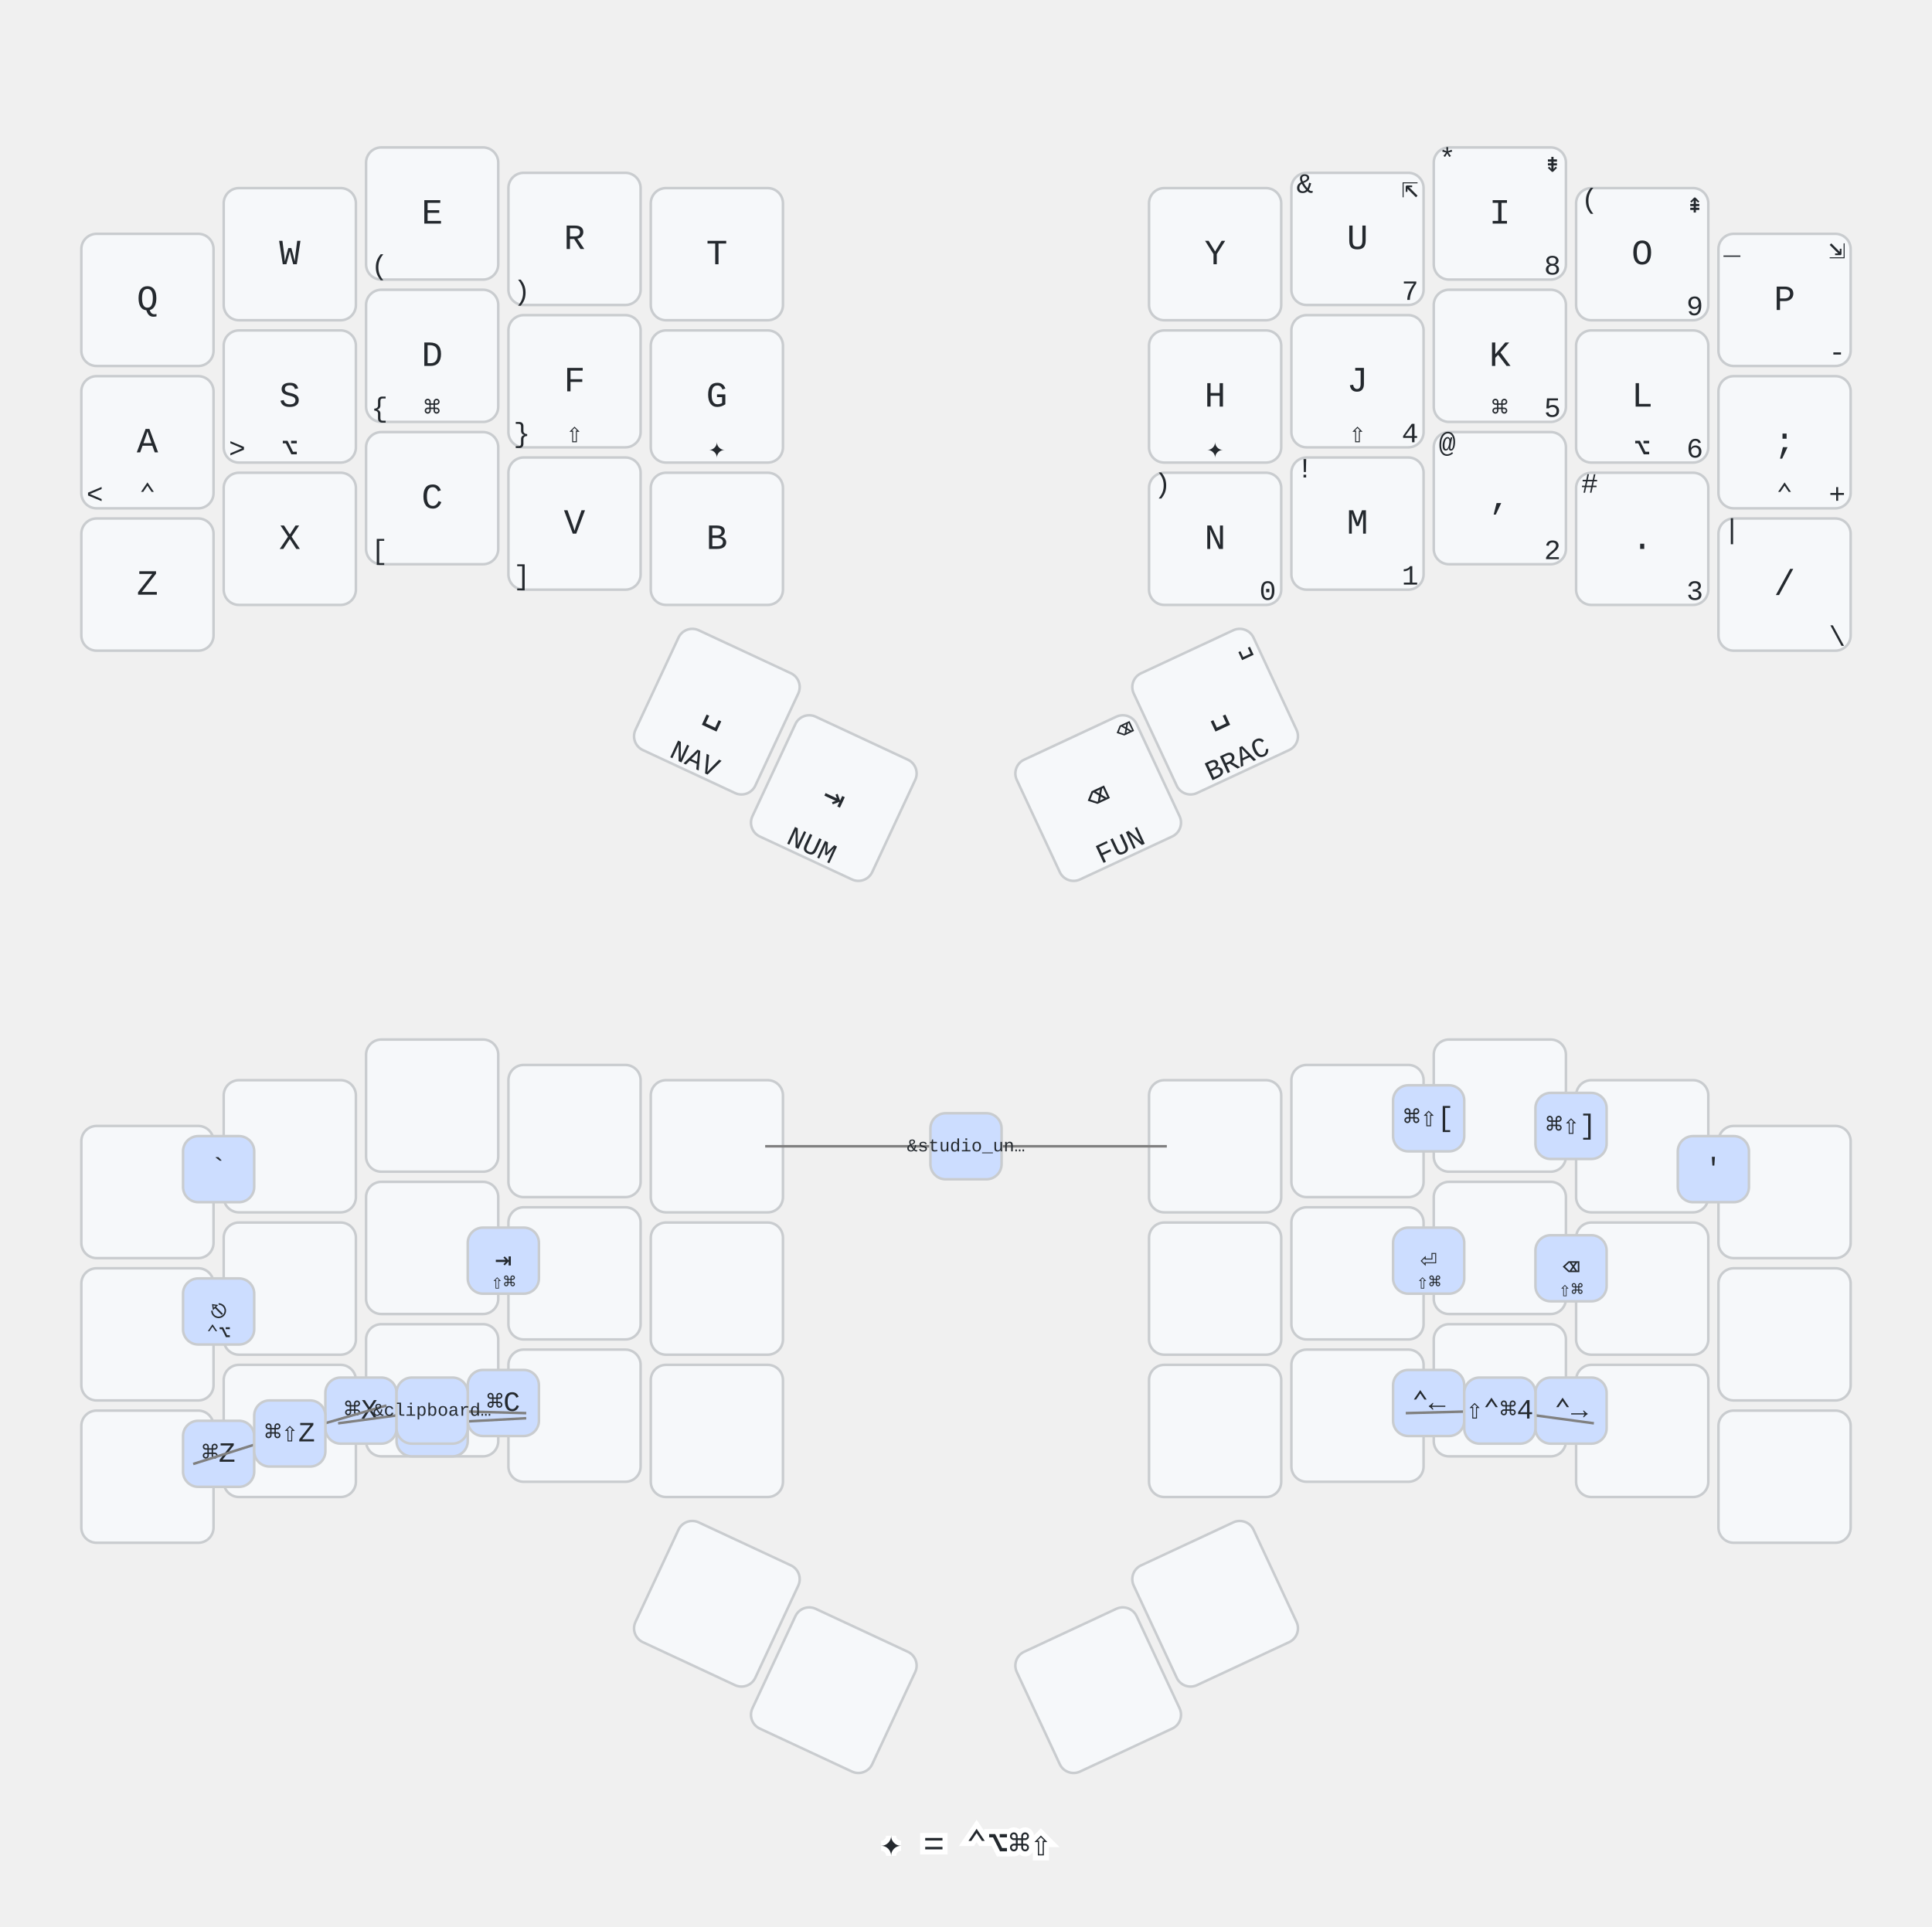
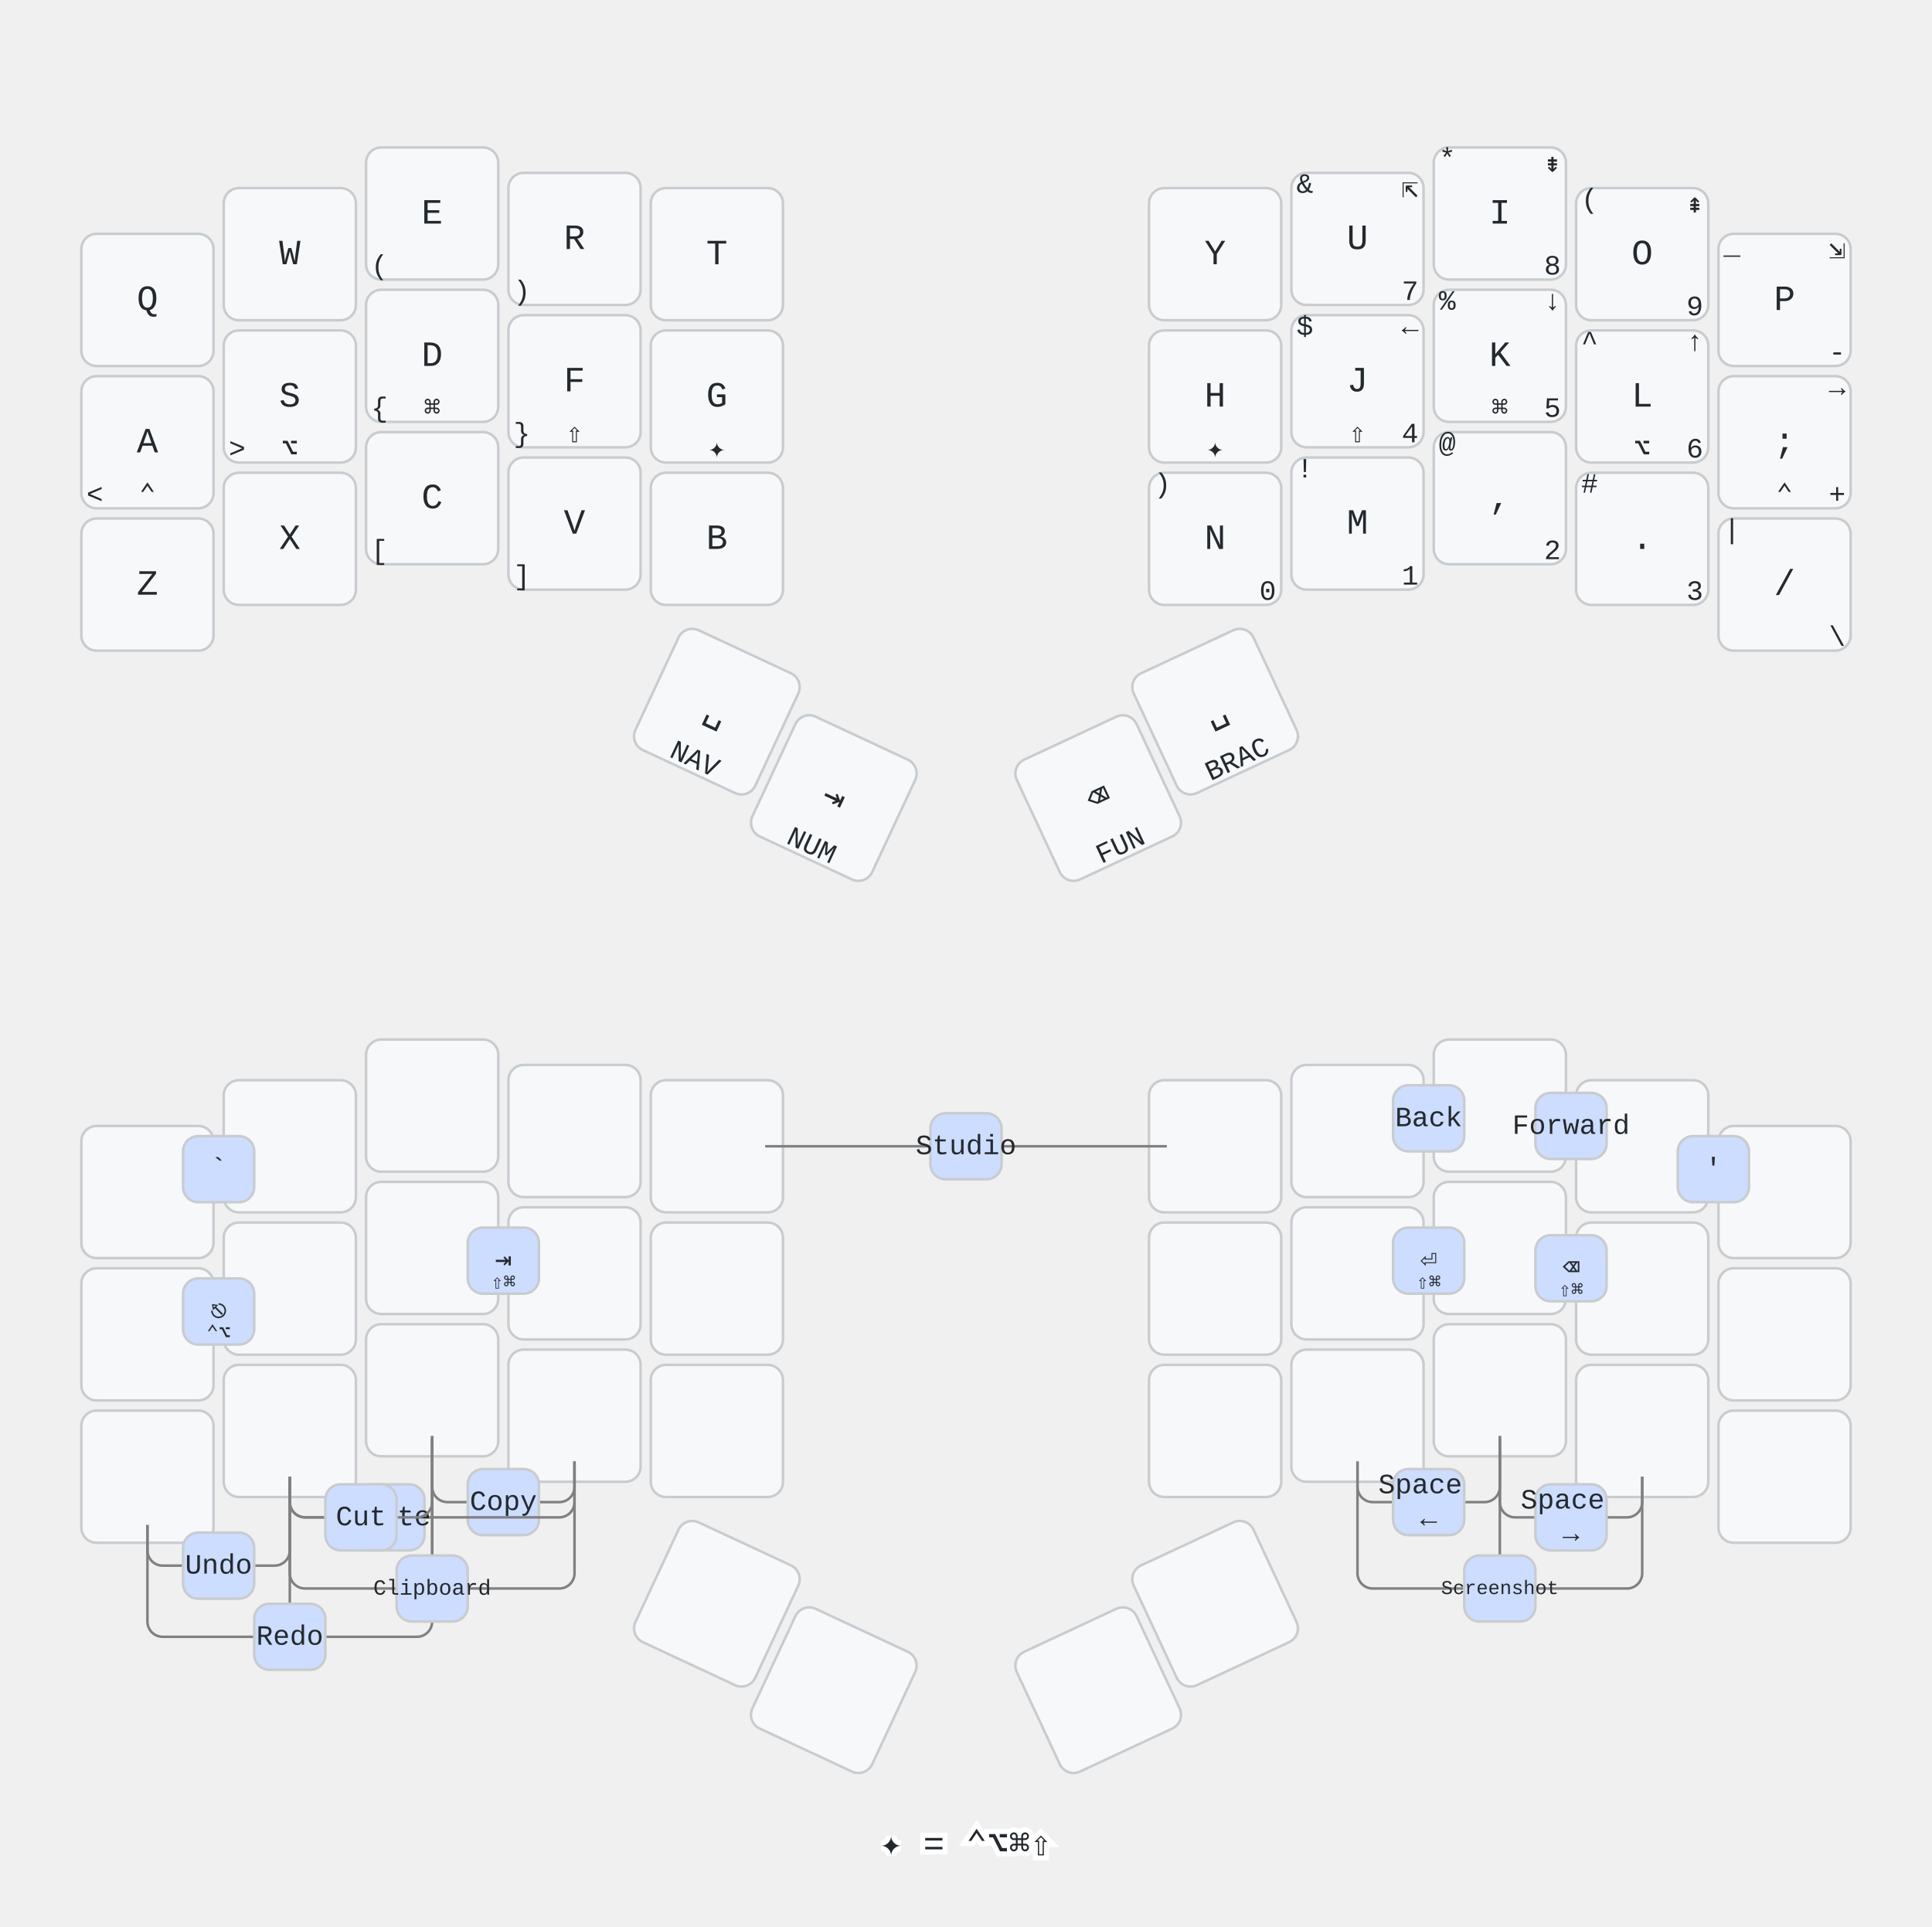
<svg xmlns="http://www.w3.org/2000/svg" width="760" height="758" viewBox="0 0 760 758" class="keymap">
  <style>/* inherit to force styles through use tags */
svg path {
    fill: inherit;
}

/* font and background color specifications */
svg.keymap {
    font-family: SFMono-Regular,Consolas,Liberation Mono,Menlo,monospace;
    font-size: 14px;
    font-kerning: normal;
    text-rendering: optimizeLegibility;
    fill: #24292e;
}

/* default key styling */
rect.key {
    fill: #f6f8fa;
}

rect.key, rect.combo {
    stroke: #c9cccf;
    stroke-width: 1;
}

/* default key side styling, only used is draw_key_sides is set */
rect.side {
    filter: brightness(90%);
}

/* color accent for combo boxes */
rect.combo, rect.combo-separate {
    fill: #cdf;
}

/* color accent for held keys */
rect.held, rect.combo.held {
    fill: #fdd;
}

/* color accent for ghost (optional) keys */
rect.ghost, rect.combo.ghost {
    stroke-dasharray: 4, 4;
    stroke-width: 2;
}

text {
    text-anchor: middle;
    dominant-baseline: middle;
}

/* styling for layer labels */
text.label {
    font-weight: bold;
    text-anchor: start;
    stroke: white;
    stroke-width: 4;
    paint-order: stroke;
}

/* styling for optional footer */
text.footer {
    text-anchor: end;
    dominant-baseline: auto;
    stroke: white;
    stroke-width: 4;
    paint-order: stroke;
}

/* styling for combo tap, and key non-tap label text */
text.combo, text.hold, text.shifted, text.left, text.right, text.tl, text.tr, text.bl, text.br {
    font-size: 11px;
}

text.hold, text.bl, text.br {
    text-anchor: middle;
    dominant-baseline: auto;
}

text.shifted, text.tl, text.tr {
    text-anchor: middle;
    dominant-baseline: hanging;
}

text.left, text.tl, text.bl {
    text-anchor: start;
}

text.right, text.tr, text.br {
    text-anchor: end;
}

text.layer-activator {
    text-decoration: underline;
}

/* styling for hold/shifted label text in combo box */
text.combo.hold, text.combo.shifted, text.combo.left, text.combo.right {
    font-size: 8px;
}

/* lighter symbol for transparent keys */
text.trans {
    fill: #7b7e81;
}

/* styling for combo dendrons */
path.combo {
    stroke-width: 1;
    stroke: gray;
    fill: none;
}

/* Start Tabler Icons Cleanup */
/* cannot use height/width with glyphs */
.icon-tabler &gt; path {
    fill: inherit;
    stroke: inherit;
    stroke-width: 2;
}
/* hide tabler's default box */
.icon-tabler &gt; path[stroke="none"][fill="none"] {
    visibility: hidden;
}
/* End Tabler Icons Cleanup */

text.footer { text-anchor: middle; }
</style>
  <g transform="translate(30, 0)" class="layer-BASE">
    <g transform="translate(0, 56)">
      <g transform="translate(28, 62)" class="key keypos-0">
        <rect rx="6" ry="6" x="-26" y="-26" width="52" height="52" class="key" />
        <text x="0" y="0" class="key tap">Q</text>
      </g>
      <g transform="translate(84, 44)" class="key keypos-1">
        <rect rx="6" ry="6" x="-26" y="-26" width="52" height="52" class="key" />
        <text x="0" y="0" class="key tap">W</text>
      </g>
      <g transform="translate(140, 28)" class="key keypos-2">
        <rect rx="6" ry="6" x="-26" y="-26" width="52" height="52" class="key" />
        <text x="0" y="0" class="key tap">E</text>
        <text x="-24" y="24" class="key bl">(</text>
      </g>
      <g transform="translate(196, 38)" class="key keypos-3">
        <rect rx="6" ry="6" x="-26" y="-26" width="52" height="52" class="key" />
        <text x="0" y="0" class="key tap">R</text>
        <text x="-24" y="24" class="key bl">)</text>
      </g>
      <g transform="translate(252, 44)" class="key keypos-4">
        <rect rx="6" ry="6" x="-26" y="-26" width="52" height="52" class="key" />
        <text x="0" y="0" class="key tap">T</text>
      </g>
      <g transform="translate(448, 44)" class="key keypos-5">
        <rect rx="6" ry="6" x="-26" y="-26" width="52" height="52" class="key" />
        <text x="0" y="0" class="key tap">Y</text>
      </g>
      <g transform="translate(504, 38)" class="key keypos-6">
        <rect rx="6" ry="6" x="-26" y="-26" width="52" height="52" class="key" />
        <text x="0" y="0" class="key tap">U</text>
        <text x="-24" y="-24" class="key tl">&amp;</text>
        <text x="24" y="-24" class="key tr">⇱</text>
        <text x="24" y="24" class="key br">7</text>
      </g>
      <g transform="translate(560, 28)" class="key keypos-7">
        <rect rx="6" ry="6" x="-26" y="-26" width="52" height="52" class="key" />
        <text x="0" y="0" class="key tap">I</text>
        <text x="-24" y="-24" class="key tl">*</text>
        <text x="24" y="-24" class="key tr">⇟</text>
        <text x="24" y="24" class="key br">8</text>
      </g>
      <g transform="translate(616, 44)" class="key keypos-8">
        <rect rx="6" ry="6" x="-26" y="-26" width="52" height="52" class="key" />
        <text x="0" y="0" class="key tap">O</text>
        <text x="-24" y="-24" class="key tl">(</text>
        <text x="24" y="-24" class="key tr">⇞</text>
        <text x="24" y="24" class="key br">9</text>
      </g>
      <g transform="translate(672, 62)" class="key keypos-9">
        <rect rx="6" ry="6" x="-26" y="-26" width="52" height="52" class="key" />
        <text x="0" y="0" class="key tap">P</text>
        <text x="-24" y="-24" class="key tl">_</text>
        <text x="24" y="-24" class="key tr">⇲</text>
        <text x="24" y="24" class="key br">-</text>
      </g>
      <g transform="translate(28, 118)" class="key keypos-10">
        <rect rx="6" ry="6" x="-26" y="-26" width="52" height="52" class="key" />
        <text x="0" y="0" class="key tap">A</text>
        <text x="0" y="24" class="key hold">⌃</text>
        <text x="-24" y="24" class="key bl">&lt;</text>
      </g>
      <g transform="translate(84, 100)" class="key keypos-11">
        <rect rx="6" ry="6" x="-26" y="-26" width="52" height="52" class="key" />
        <text x="0" y="0" class="key tap">S</text>
        <text x="0" y="24" class="key hold">⌥</text>
        <text x="-24" y="24" class="key bl">&gt;</text>
      </g>
      <g transform="translate(140, 84)" class="key keypos-12">
        <rect rx="6" ry="6" x="-26" y="-26" width="52" height="52" class="key" />
        <text x="0" y="0" class="key tap">D</text>
        <text x="0" y="24" class="key hold">⌘</text>
        <text x="-24" y="24" class="key bl">{</text>
      </g>
      <g transform="translate(196, 94)" class="key keypos-13">
        <rect rx="6" ry="6" x="-26" y="-26" width="52" height="52" class="key" />
        <text x="0" y="0" class="key tap">F</text>
        <text x="0" y="24" class="key hold">⇧</text>
        <text x="-24" y="24" class="key bl">}</text>
      </g>
      <g transform="translate(252, 100)" class="key keypos-14">
        <rect rx="6" ry="6" x="-26" y="-26" width="52" height="52" class="key" />
        <text x="0" y="0" class="key tap">G</text>
        <text x="0" y="24" class="key hold">✦</text>
      </g>
      <g transform="translate(448, 100)" class="key keypos-15">
        <rect rx="6" ry="6" x="-26" y="-26" width="52" height="52" class="key" />
        <text x="0" y="0" class="key tap">H</text>
        <text x="0" y="24" class="key hold">✦</text>
      </g>
      <g transform="translate(504, 94)" class="key keypos-16">
        <rect rx="6" ry="6" x="-26" y="-26" width="52" height="52" class="key" />
        <text x="0" y="0" class="key tap">J</text>
        <text x="0" y="24" class="key hold">⇧</text>
+         <text x="-24" y="-24" class="key tl">$</text>
+         <text x="24" y="-24" class="key tr">←</text>
        <text x="24" y="24" class="key br">4</text>
      </g>
      <g transform="translate(560, 84)" class="key keypos-17">
        <rect rx="6" ry="6" x="-26" y="-26" width="52" height="52" class="key" />
        <text x="0" y="0" class="key tap">K</text>
        <text x="0" y="24" class="key hold">⌘</text>
+         <text x="-24" y="-24" class="key tl">%</text>
+         <text x="24" y="-24" class="key tr">↓</text>
        <text x="24" y="24" class="key br">5</text>
      </g>
      <g transform="translate(616, 100)" class="key keypos-18">
        <rect rx="6" ry="6" x="-26" y="-26" width="52" height="52" class="key" />
        <text x="0" y="0" class="key tap">L</text>
        <text x="0" y="24" class="key hold">⌥</text>
+         <text x="-24" y="-24" class="key tl">^</text>
+         <text x="24" y="-24" class="key tr">↑</text>
        <text x="24" y="24" class="key br">6</text>
      </g>
      <g transform="translate(672, 118)" class="key keypos-19">
        <rect rx="6" ry="6" x="-26" y="-26" width="52" height="52" class="key" />
        <text x="0" y="0" class="key tap">;</text>
        <text x="0" y="24" class="key hold">⌃</text>
+         <text x="24" y="-24" class="key tr">→</text>
        <text x="24" y="24" class="key br">+</text>
      </g>
      <g transform="translate(28, 174)" class="key keypos-20">
        <rect rx="6" ry="6" x="-26" y="-26" width="52" height="52" class="key" />
        <text x="0" y="0" class="key tap">Z</text>
      </g>
      <g transform="translate(84, 156)" class="key keypos-21">
        <rect rx="6" ry="6" x="-26" y="-26" width="52" height="52" class="key" />
        <text x="0" y="0" class="key tap">X</text>
      </g>
      <g transform="translate(140, 140)" class="key keypos-22">
        <rect rx="6" ry="6" x="-26" y="-26" width="52" height="52" class="key" />
        <text x="0" y="0" class="key tap">C</text>
        <text x="-24" y="24" class="key bl">[</text>
      </g>
      <g transform="translate(196, 150)" class="key keypos-23">
        <rect rx="6" ry="6" x="-26" y="-26" width="52" height="52" class="key" />
        <text x="0" y="0" class="key tap">V</text>
        <text x="-24" y="24" class="key bl">]</text>
      </g>
      <g transform="translate(252, 156)" class="key keypos-24">
        <rect rx="6" ry="6" x="-26" y="-26" width="52" height="52" class="key" />
        <text x="0" y="0" class="key tap">B</text>
      </g>
      <g transform="translate(448, 156)" class="key keypos-25">
        <rect rx="6" ry="6" x="-26" y="-26" width="52" height="52" class="key" />
        <text x="0" y="0" class="key tap">N</text>
        <text x="-24" y="-24" class="key tl">)</text>
        <text x="24" y="24" class="key br">0</text>
      </g>
      <g transform="translate(504, 150)" class="key keypos-26">
        <rect rx="6" ry="6" x="-26" y="-26" width="52" height="52" class="key" />
        <text x="0" y="0" class="key tap">M</text>
        <text x="-24" y="-24" class="key tl">!</text>
        <text x="24" y="24" class="key br">1</text>
      </g>
      <g transform="translate(560, 140)" class="key keypos-27">
        <rect rx="6" ry="6" x="-26" y="-26" width="52" height="52" class="key" />
        <text x="0" y="0" class="key tap">,</text>
        <text x="-24" y="-24" class="key tl">@</text>
        <text x="24" y="24" class="key br">2</text>
      </g>
      <g transform="translate(616, 156)" class="key keypos-28">
        <rect rx="6" ry="6" x="-26" y="-26" width="52" height="52" class="key" />
        <text x="0" y="0" class="key tap">.</text>
        <text x="-24" y="-24" class="key tl">#</text>
        <text x="24" y="24" class="key br">3</text>
      </g>
      <g transform="translate(672, 174)" class="key keypos-29">
        <rect rx="6" ry="6" x="-26" y="-26" width="52" height="52" class="key" />
        <text x="0" y="0" class="key tap">/</text>
        <text x="-24" y="-24" class="key tl">|</text>
        <text x="24" y="24" class="key br">\</text>
      </g>
      <g transform="translate(252, 224) rotate(25.0)" class="key keypos-30">
        <rect rx="6" ry="6" x="-26" y="-26" width="52" height="52" class="key" />
        <text x="0" y="0" class="key tap">␣</text>
        <text x="0" y="24" class="key hold">NAV</text>
      </g>
      <g transform="translate(298, 258) rotate(25.0)" class="key keypos-31">
        <rect rx="6" ry="6" x="-26" y="-26" width="52" height="52" class="key" />
        <text x="0" y="0" class="key tap">⇥</text>
        <text x="0" y="24" class="key hold">NUM</text>
      </g>
      <g transform="translate(402, 258) rotate(-25.0)" class="key keypos-32">
        <rect rx="6" ry="6" x="-26" y="-26" width="52" height="52" class="key" />
        <text x="0" y="0" class="key tap">⌫</text>
        <text x="0" y="24" class="key hold">FUN</text>
-         <text x="24" y="-24" class="key tr">⌫</text>
      </g>
      <g transform="translate(448, 224) rotate(-25.0)" class="key keypos-33">
        <rect rx="6" ry="6" x="-26" y="-26" width="52" height="52" class="key" />
        <text x="0" y="0" class="key tap">␣</text>
        <text x="0" y="24" class="key hold">BRAC</text>
-         <text x="24" y="-24" class="key tr">␣</text>
      </g>
    </g>
  </g>
  <g transform="translate(30, 351)" class="layer-Combos">
    <g transform="translate(0, 56)">
      <g transform="translate(28, 62)" class="key keypos-0">
        <rect rx="6" ry="6" x="-26" y="-26" width="52" height="52" class="key" />
      </g>
      <g transform="translate(84, 44)" class="key keypos-1">
        <rect rx="6" ry="6" x="-26" y="-26" width="52" height="52" class="key" />
      </g>
      <g transform="translate(140, 28)" class="key keypos-2">
        <rect rx="6" ry="6" x="-26" y="-26" width="52" height="52" class="key" />
      </g>
      <g transform="translate(196, 38)" class="key keypos-3">
        <rect rx="6" ry="6" x="-26" y="-26" width="52" height="52" class="key" />
      </g>
      <g transform="translate(252, 44)" class="key keypos-4">
        <rect rx="6" ry="6" x="-26" y="-26" width="52" height="52" class="key" />
      </g>
      <g transform="translate(448, 44)" class="key keypos-5">
        <rect rx="6" ry="6" x="-26" y="-26" width="52" height="52" class="key" />
      </g>
      <g transform="translate(504, 38)" class="key keypos-6">
        <rect rx="6" ry="6" x="-26" y="-26" width="52" height="52" class="key" />
      </g>
      <g transform="translate(560, 28)" class="key keypos-7">
        <rect rx="6" ry="6" x="-26" y="-26" width="52" height="52" class="key" />
      </g>
      <g transform="translate(616, 44)" class="key keypos-8">
        <rect rx="6" ry="6" x="-26" y="-26" width="52" height="52" class="key" />
      </g>
      <g transform="translate(672, 62)" class="key keypos-9">
        <rect rx="6" ry="6" x="-26" y="-26" width="52" height="52" class="key" />
      </g>
      <g transform="translate(28, 118)" class="key keypos-10">
        <rect rx="6" ry="6" x="-26" y="-26" width="52" height="52" class="key" />
      </g>
      <g transform="translate(84, 100)" class="key keypos-11">
        <rect rx="6" ry="6" x="-26" y="-26" width="52" height="52" class="key" />
      </g>
      <g transform="translate(140, 84)" class="key keypos-12">
        <rect rx="6" ry="6" x="-26" y="-26" width="52" height="52" class="key" />
      </g>
      <g transform="translate(196, 94)" class="key keypos-13">
        <rect rx="6" ry="6" x="-26" y="-26" width="52" height="52" class="key" />
      </g>
      <g transform="translate(252, 100)" class="key keypos-14">
        <rect rx="6" ry="6" x="-26" y="-26" width="52" height="52" class="key" />
      </g>
      <g transform="translate(448, 100)" class="key keypos-15">
        <rect rx="6" ry="6" x="-26" y="-26" width="52" height="52" class="key" />
      </g>
      <g transform="translate(504, 94)" class="key keypos-16">
        <rect rx="6" ry="6" x="-26" y="-26" width="52" height="52" class="key" />
      </g>
      <g transform="translate(560, 84)" class="key keypos-17">
        <rect rx="6" ry="6" x="-26" y="-26" width="52" height="52" class="key" />
      </g>
      <g transform="translate(616, 100)" class="key keypos-18">
        <rect rx="6" ry="6" x="-26" y="-26" width="52" height="52" class="key" />
      </g>
      <g transform="translate(672, 118)" class="key keypos-19">
        <rect rx="6" ry="6" x="-26" y="-26" width="52" height="52" class="key" />
      </g>
      <g transform="translate(28, 174)" class="key keypos-20">
        <rect rx="6" ry="6" x="-26" y="-26" width="52" height="52" class="key" />
      </g>
      <g transform="translate(84, 156)" class="key keypos-21">
        <rect rx="6" ry="6" x="-26" y="-26" width="52" height="52" class="key" />
      </g>
      <g transform="translate(140, 140)" class="key keypos-22">
        <rect rx="6" ry="6" x="-26" y="-26" width="52" height="52" class="key" />
      </g>
      <g transform="translate(196, 150)" class="key keypos-23">
        <rect rx="6" ry="6" x="-26" y="-26" width="52" height="52" class="key" />
      </g>
      <g transform="translate(252, 156)" class="key keypos-24">
        <rect rx="6" ry="6" x="-26" y="-26" width="52" height="52" class="key" />
      </g>
      <g transform="translate(448, 156)" class="key keypos-25">
        <rect rx="6" ry="6" x="-26" y="-26" width="52" height="52" class="key" />
      </g>
      <g transform="translate(504, 150)" class="key keypos-26">
        <rect rx="6" ry="6" x="-26" y="-26" width="52" height="52" class="key" />
      </g>
      <g transform="translate(560, 140)" class="key keypos-27">
        <rect rx="6" ry="6" x="-26" y="-26" width="52" height="52" class="key" />
      </g>
      <g transform="translate(616, 156)" class="key keypos-28">
        <rect rx="6" ry="6" x="-26" y="-26" width="52" height="52" class="key" />
      </g>
      <g transform="translate(672, 174)" class="key keypos-29">
        <rect rx="6" ry="6" x="-26" y="-26" width="52" height="52" class="key" />
      </g>
      <g transform="translate(252, 224) rotate(25.0)" class="key keypos-30">
        <rect rx="6" ry="6" x="-26" y="-26" width="52" height="52" class="key" />
      </g>
      <g transform="translate(298, 258) rotate(25.0)" class="key keypos-31">
        <rect rx="6" ry="6" x="-26" y="-26" width="52" height="52" class="key" />
      </g>
      <g transform="translate(402, 258) rotate(-25.0)" class="key keypos-32">
        <rect rx="6" ry="6" x="-26" y="-26" width="52" height="52" class="key" />
      </g>
      <g transform="translate(448, 224) rotate(-25.0)" class="key keypos-33">
        <rect rx="6" ry="6" x="-26" y="-26" width="52" height="52" class="key" />
      </g>
      <g class="combo combopos-0">
        <rect rx="6" ry="6" x="42" y="96" width="28" height="26" class="combo" />
        <text x="56" y="109" class="combo tap">⎋</text>
        <text x="56" y="120" class="combo hold">⌃⌥</text>
      </g>
      <g class="combo combopos-1">
        <rect rx="6" ry="6" x="154" y="76" width="28" height="26" class="combo" />
        <text x="168" y="89" class="combo tap">⇥</text>
        <text x="168" y="100" class="combo hold">⇧⌘</text>
      </g>
      <g class="combo combopos-2">
        <rect rx="6" ry="6" x="518" y="76" width="28" height="26" class="combo" />
        <text x="532" y="89" class="combo tap">⏎</text>
        <text x="532" y="100" class="combo hold">⇧⌘</text>
      </g>
      <g class="combo combopos-3">
        <rect rx="6" ry="6" x="574" y="79" width="28" height="26" class="combo" />
        <text x="588" y="92" class="combo tap">⌫</text>
        <text x="588" y="103" class="combo hold">⇧⌘</text>
      </g>
      <g class="combo combopos-4">
-         <rect rx="6" ry="6" x="518" y="132" width="28" height="26" class="combo" />
-         <text x="532" y="145" class="combo tap">⌃←</text>
+         <path d="M532,184 h-22 a6.0,6.0 0 0 1 -6.0,-6.0 v-10" class="combo" />
+         <path d="M532,184 h22 a6.0,6.0 0 0 0 6.0,-6.0 v-19" class="combo" />
+         <rect rx="6" ry="6" x="518" y="171" width="28" height="26" class="combo" />
+         <text x="532" y="184" class="combo tap">
+           <tspan x="532" dy="-0.6em">Space</tspan>
+           <tspan x="532" dy="1.2em">←</tspan>
+         </text>
      </g>
      <g class="combo combopos-5">
-         <rect rx="6" ry="6" x="574" y="135" width="28" height="26" class="combo" />
-         <text x="588" y="148" class="combo tap">⌃→</text>
+         <path d="M588,190 h-22 a6.0,6.0 0 0 1 -6.0,-6.0 v-26" class="combo" />
+         <path d="M588,190 h22 a6.0,6.0 0 0 0 6.0,-6.0 v-10" class="combo" />
+         <rect rx="6" ry="6" x="574" y="177" width="28" height="26" class="combo" />
+         <text x="588" y="190" class="combo tap">
+           <tspan x="588" dy="-0.6em">Space</tspan>
+           <tspan x="588" dy="1.2em">→</tspan>
+         </text>
      </g>
      <g class="combo combopos-6">
        <rect rx="6" ry="6" x="518" y="20" width="28" height="26" class="combo" />
-         <text x="532" y="33" class="combo tap">⌘⇧[</text>
+         <text x="532" y="33" class="combo tap">Back</text>
      </g>
      <g class="combo combopos-7">
        <rect rx="6" ry="6" x="574" y="23" width="28" height="26" class="combo" />
-         <text x="588" y="36" class="combo tap">⌘⇧]</text>
+         <text x="588" y="36" class="combo tap">Forward</text>
      </g>
      <g class="combo combopos-8">
-         <rect rx="6" ry="6" x="154" y="132" width="28" height="26" class="combo" />
-         <text x="168" y="145" class="combo tap">⌘C</text>
+         <path d="M168,184 h-22 a6.0,6.0 0 0 1 -6.0,-6.0 v-19" class="combo" />
+         <path d="M168,184 h22 a6.0,6.0 0 0 0 6.0,-6.0 v-10" class="combo" />
+         <rect rx="6" ry="6" x="154" y="171" width="28" height="26" class="combo" />
+         <text x="168" y="184" class="combo tap">Copy</text>
      </g>
      <g class="combo combopos-9">
-         <path d="M140,153 l-37,2" class="combo" />
-         <path d="M140,153 l37,-2" class="combo" />
-         <rect rx="6" ry="6" x="126" y="140" width="28" height="26" class="combo" />
-         <text x="140" y="153" class="combo tap">⌘V</text>
+         <path d="M123,190 h-33 a6.0,6.0 0 0 1 -6.0,-6.0 v-10" class="combo" />
+         <path d="M123,190 h67 a6.0,6.0 0 0 0 6.0,-6.0 v-16" class="combo" />
+         <rect rx="6" ry="6" x="109" y="177" width="28" height="26" class="combo" />
+         <text x="123" y="190" class="combo tap">Paste</text>
      </g>
      <g class="combo combopos-10">
-         <rect rx="6" ry="6" x="98" y="135" width="28" height="26" class="combo" />
-         <text x="112" y="148" class="combo tap">⌘X</text>
+         <path d="M112,190 h-22 a6.0,6.0 0 0 1 -6.0,-6.0 v-10" class="combo" />
+         <path d="M112,190 h22 a6.0,6.0 0 0 0 6.0,-6.0 v-26" class="combo" />
+         <rect rx="6" ry="6" x="98" y="177" width="28" height="26" class="combo" />
+         <text x="112" y="190" class="combo tap">Cut</text>
      </g>
      <g class="combo combopos-11">
-         <rect rx="6" ry="6" x="42" y="152" width="28" height="26" class="combo" />
-         <text x="56" y="165" class="combo tap">⌘Z</text>
+         <path d="M56,209 h-22 a6.0,6.0 0 0 1 -6.0,-6.0 v-10" class="combo" />
+         <path d="M56,209 h22 a6.0,6.0 0 0 0 6.0,-6.0 v-28" class="combo" />
+         <rect rx="6" ry="6" x="42" y="196" width="28" height="26" class="combo" />
+         <text x="56" y="209" class="combo tap">Undo</text>
      </g>
      <g class="combo combopos-12">
-         <path d="M84,157 l-38,12" class="combo" />
-         <path d="M84,157 l38,-11" class="combo" />
-         <rect rx="6" ry="6" x="70" y="144" width="28" height="26" class="combo" />
-         <text x="84" y="157" class="combo tap">⌘⇧Z</text>
+         <path d="M84,237 h-50 a6.0,6.0 0 0 1 -6.0,-6.0 v-38" class="combo" />
+         <path d="M84,237 l0,-62" class="combo" />
+         <path d="M84,237 h50 a6.0,6.0 0 0 0 6.0,-6.0 v-72" class="combo" />
+         <rect rx="6" ry="6" x="70" y="224" width="28" height="26" class="combo" />
+         <text x="84" y="237" class="combo tap">Redo</text>
      </g>
      <g class="combo combopos-13">
        <path d="M350,44 l-79,0" class="combo" />
        <path d="M350,44 l79,0" class="combo" />
        <rect rx="6" ry="6" x="336" y="31" width="28" height="26" class="combo" />
-         <text x="350" y="44" class="combo tap">
-           <tspan style="font-size: 64%">&amp;studio_un…</tspan>
-         </text>
+         <text x="350" y="44" class="combo tap">Studio</text>
      </g>
      <g class="combo combopos-14">
        <rect rx="6" ry="6" x="42" y="40" width="28" height="26" class="combo" />
        <text x="56" y="53" class="combo tap">`</text>
      </g>
      <g class="combo combopos-15">
        <rect rx="6" ry="6" x="630" y="40" width="28" height="26" class="combo" />
        <text x="644" y="53" class="combo tap">'</text>
      </g>
      <g class="combo combopos-16">
-         <path d="M140,148 l-37,5" class="combo" />
-         <path d="M140,148 l37,1" class="combo" />
-         <rect rx="6" ry="6" x="126" y="135" width="28" height="26" class="combo" />
-         <text x="140" y="148" class="combo tap">
-           <tspan style="font-size: 64%">&amp;clipboard…</tspan>
+         <path d="M140,218 h-50 a6.0,6.0 0 0 1 -6.0,-6.0 v-38" class="combo" />
+         <path d="M140,218 l0,-60" class="combo" />
+         <path d="M140,218 h50 a6.0,6.0 0 0 0 6.0,-6.0 v-44" class="combo" />
+         <rect rx="6" ry="6" x="126" y="205" width="28" height="26" class="combo" />
+         <text x="140" y="218" class="combo tap">
+           <tspan style="font-size: 78%">Clipboard</tspan>
        </text>
      </g>
      <g class="combo combopos-17">
-         <path d="M560,148 l-37,1" class="combo" />
-         <path d="M560,148 l37,5" class="combo" />
-         <rect rx="6" ry="6" x="546" y="135" width="28" height="26" class="combo" />
-         <text x="560" y="148" class="combo tap">⇧⌃⌘4</text>
+         <path d="M560,218 h-50 a6.0,6.0 0 0 1 -6.0,-6.0 v-44" class="combo" />
+         <path d="M560,218 l0,-60" class="combo" />
+         <path d="M560,218 h50 a6.0,6.0 0 0 0 6.0,-6.0 v-38" class="combo" />
+         <rect rx="6" ry="6" x="546" y="205" width="28" height="26" class="combo" />
+         <text x="560" y="218" class="combo tap">
+           <tspan style="font-size: 70%">Screenshot</tspan>
+         </text>
      </g>
    </g>
  </g>
  <text x="50%" y="730.0" class="footer">✦ = ⌃⌥⌘⇧</text>
</svg>
